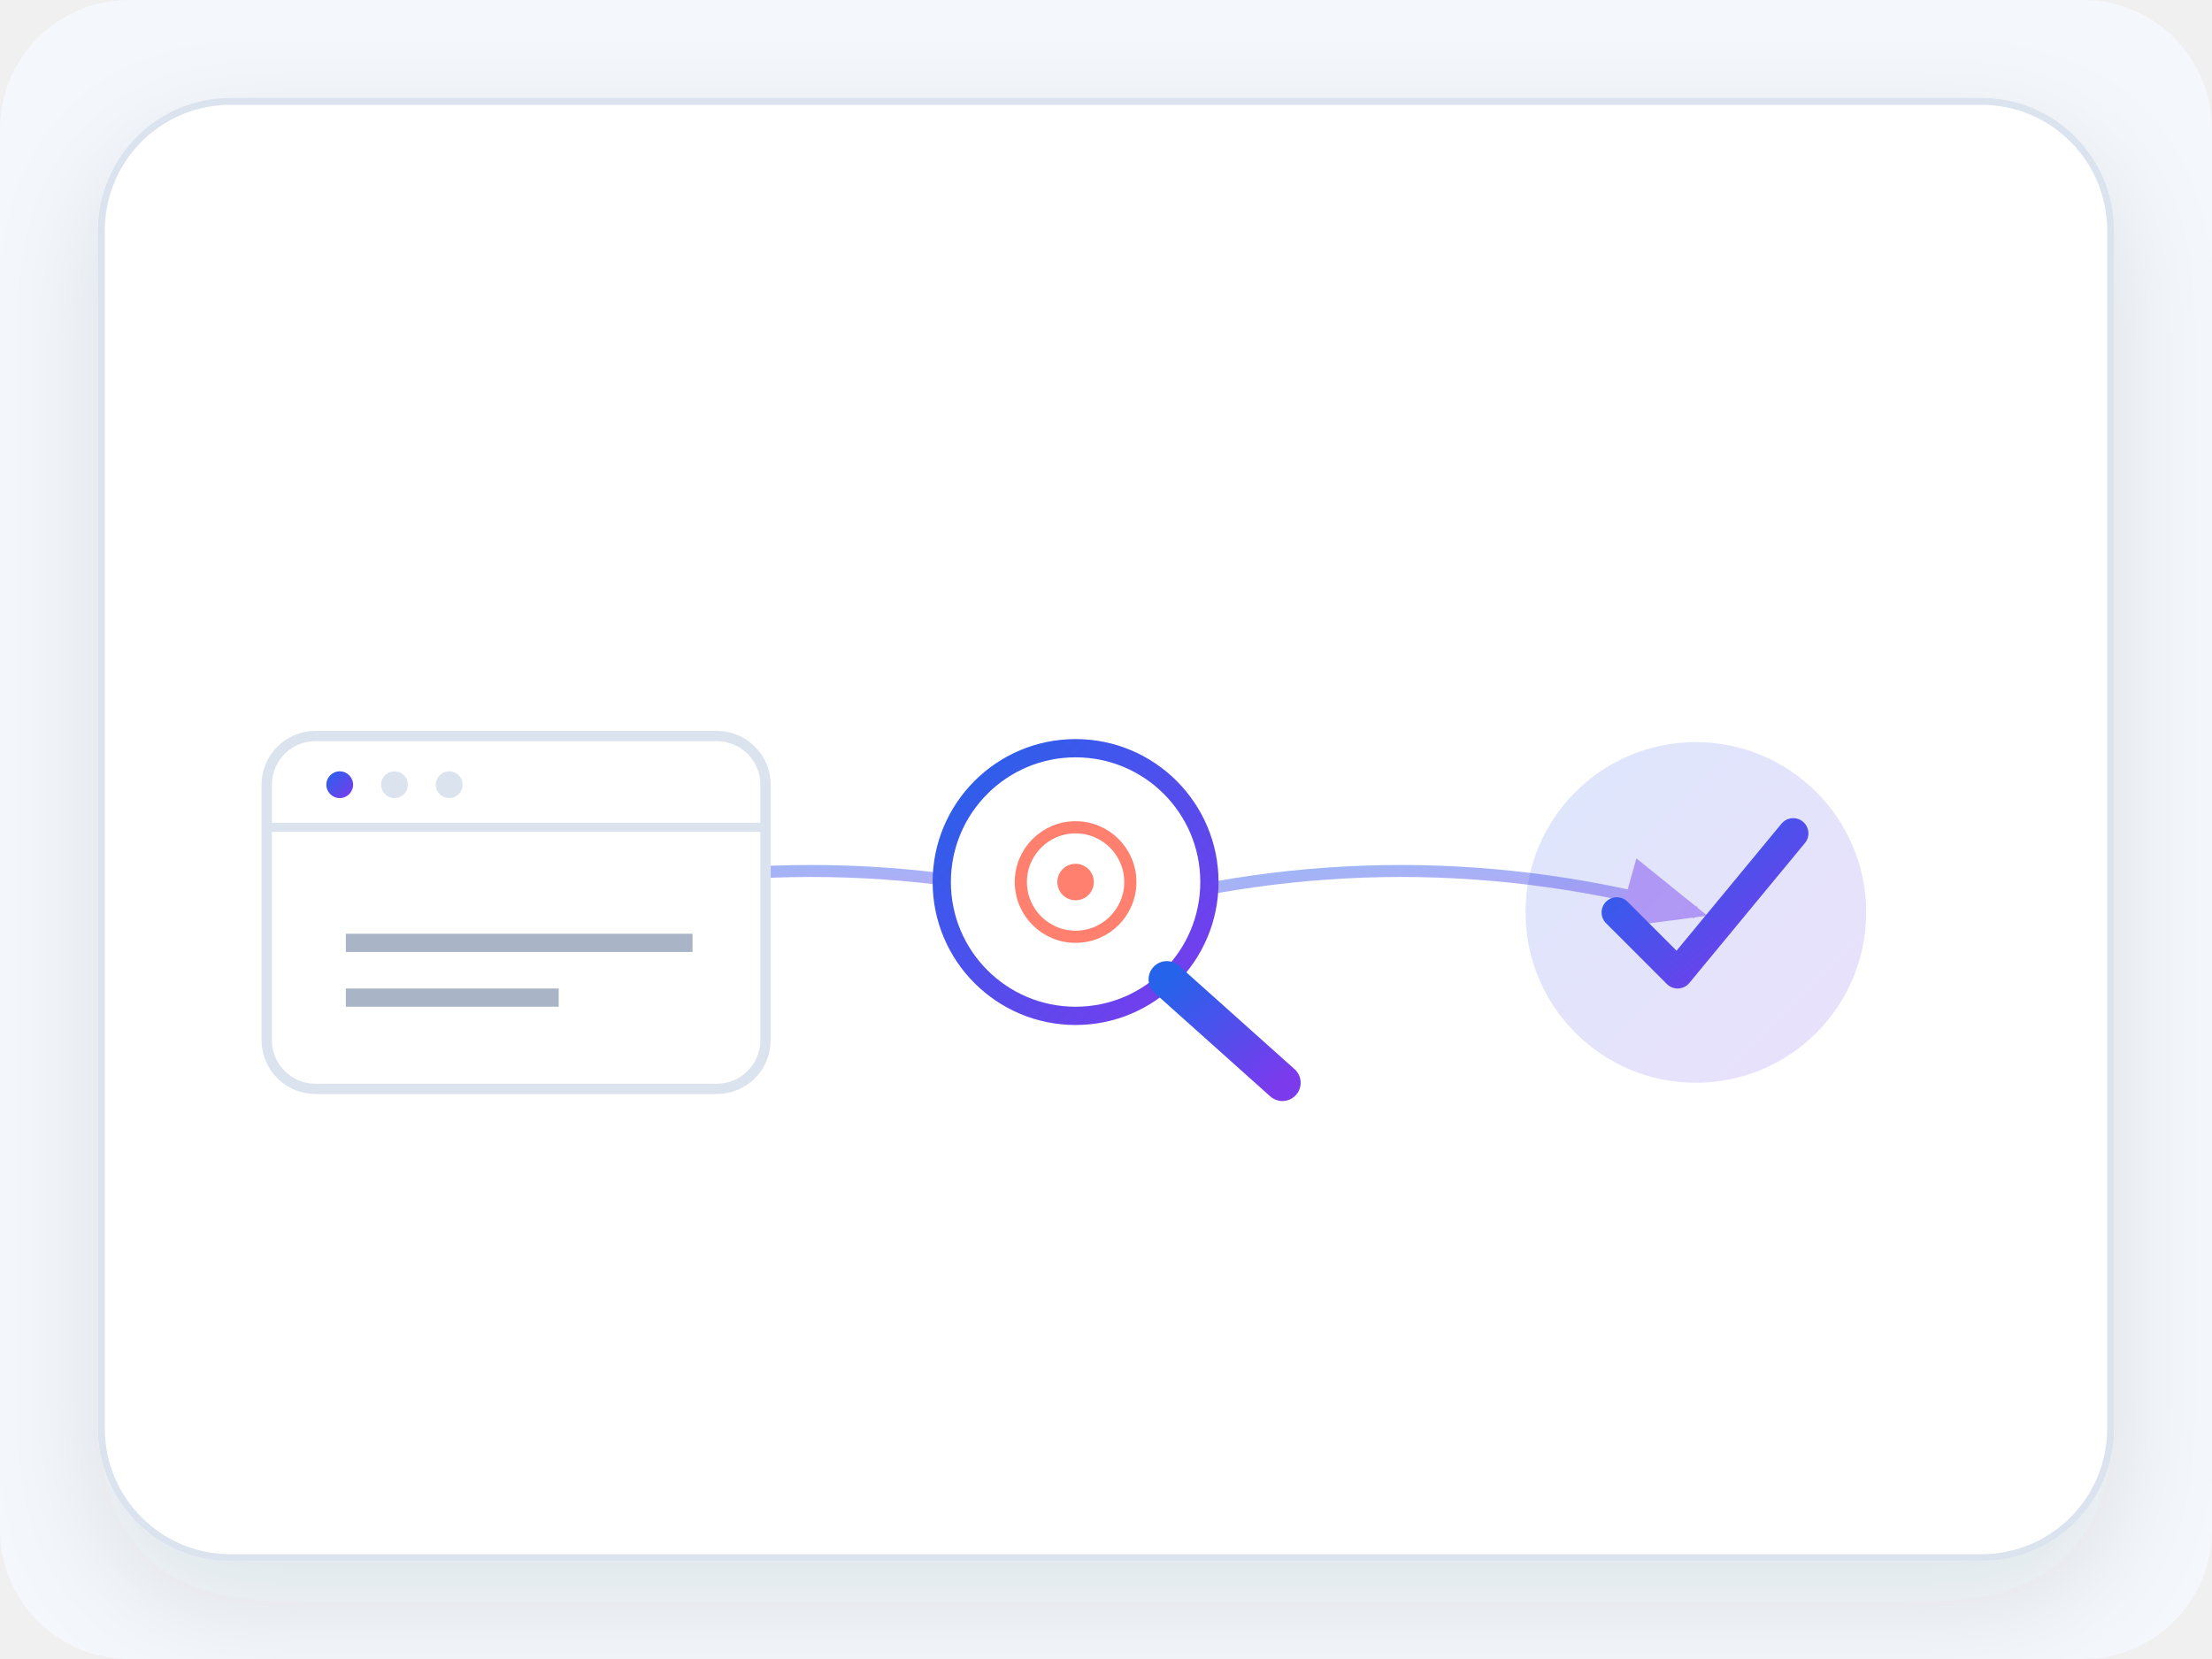
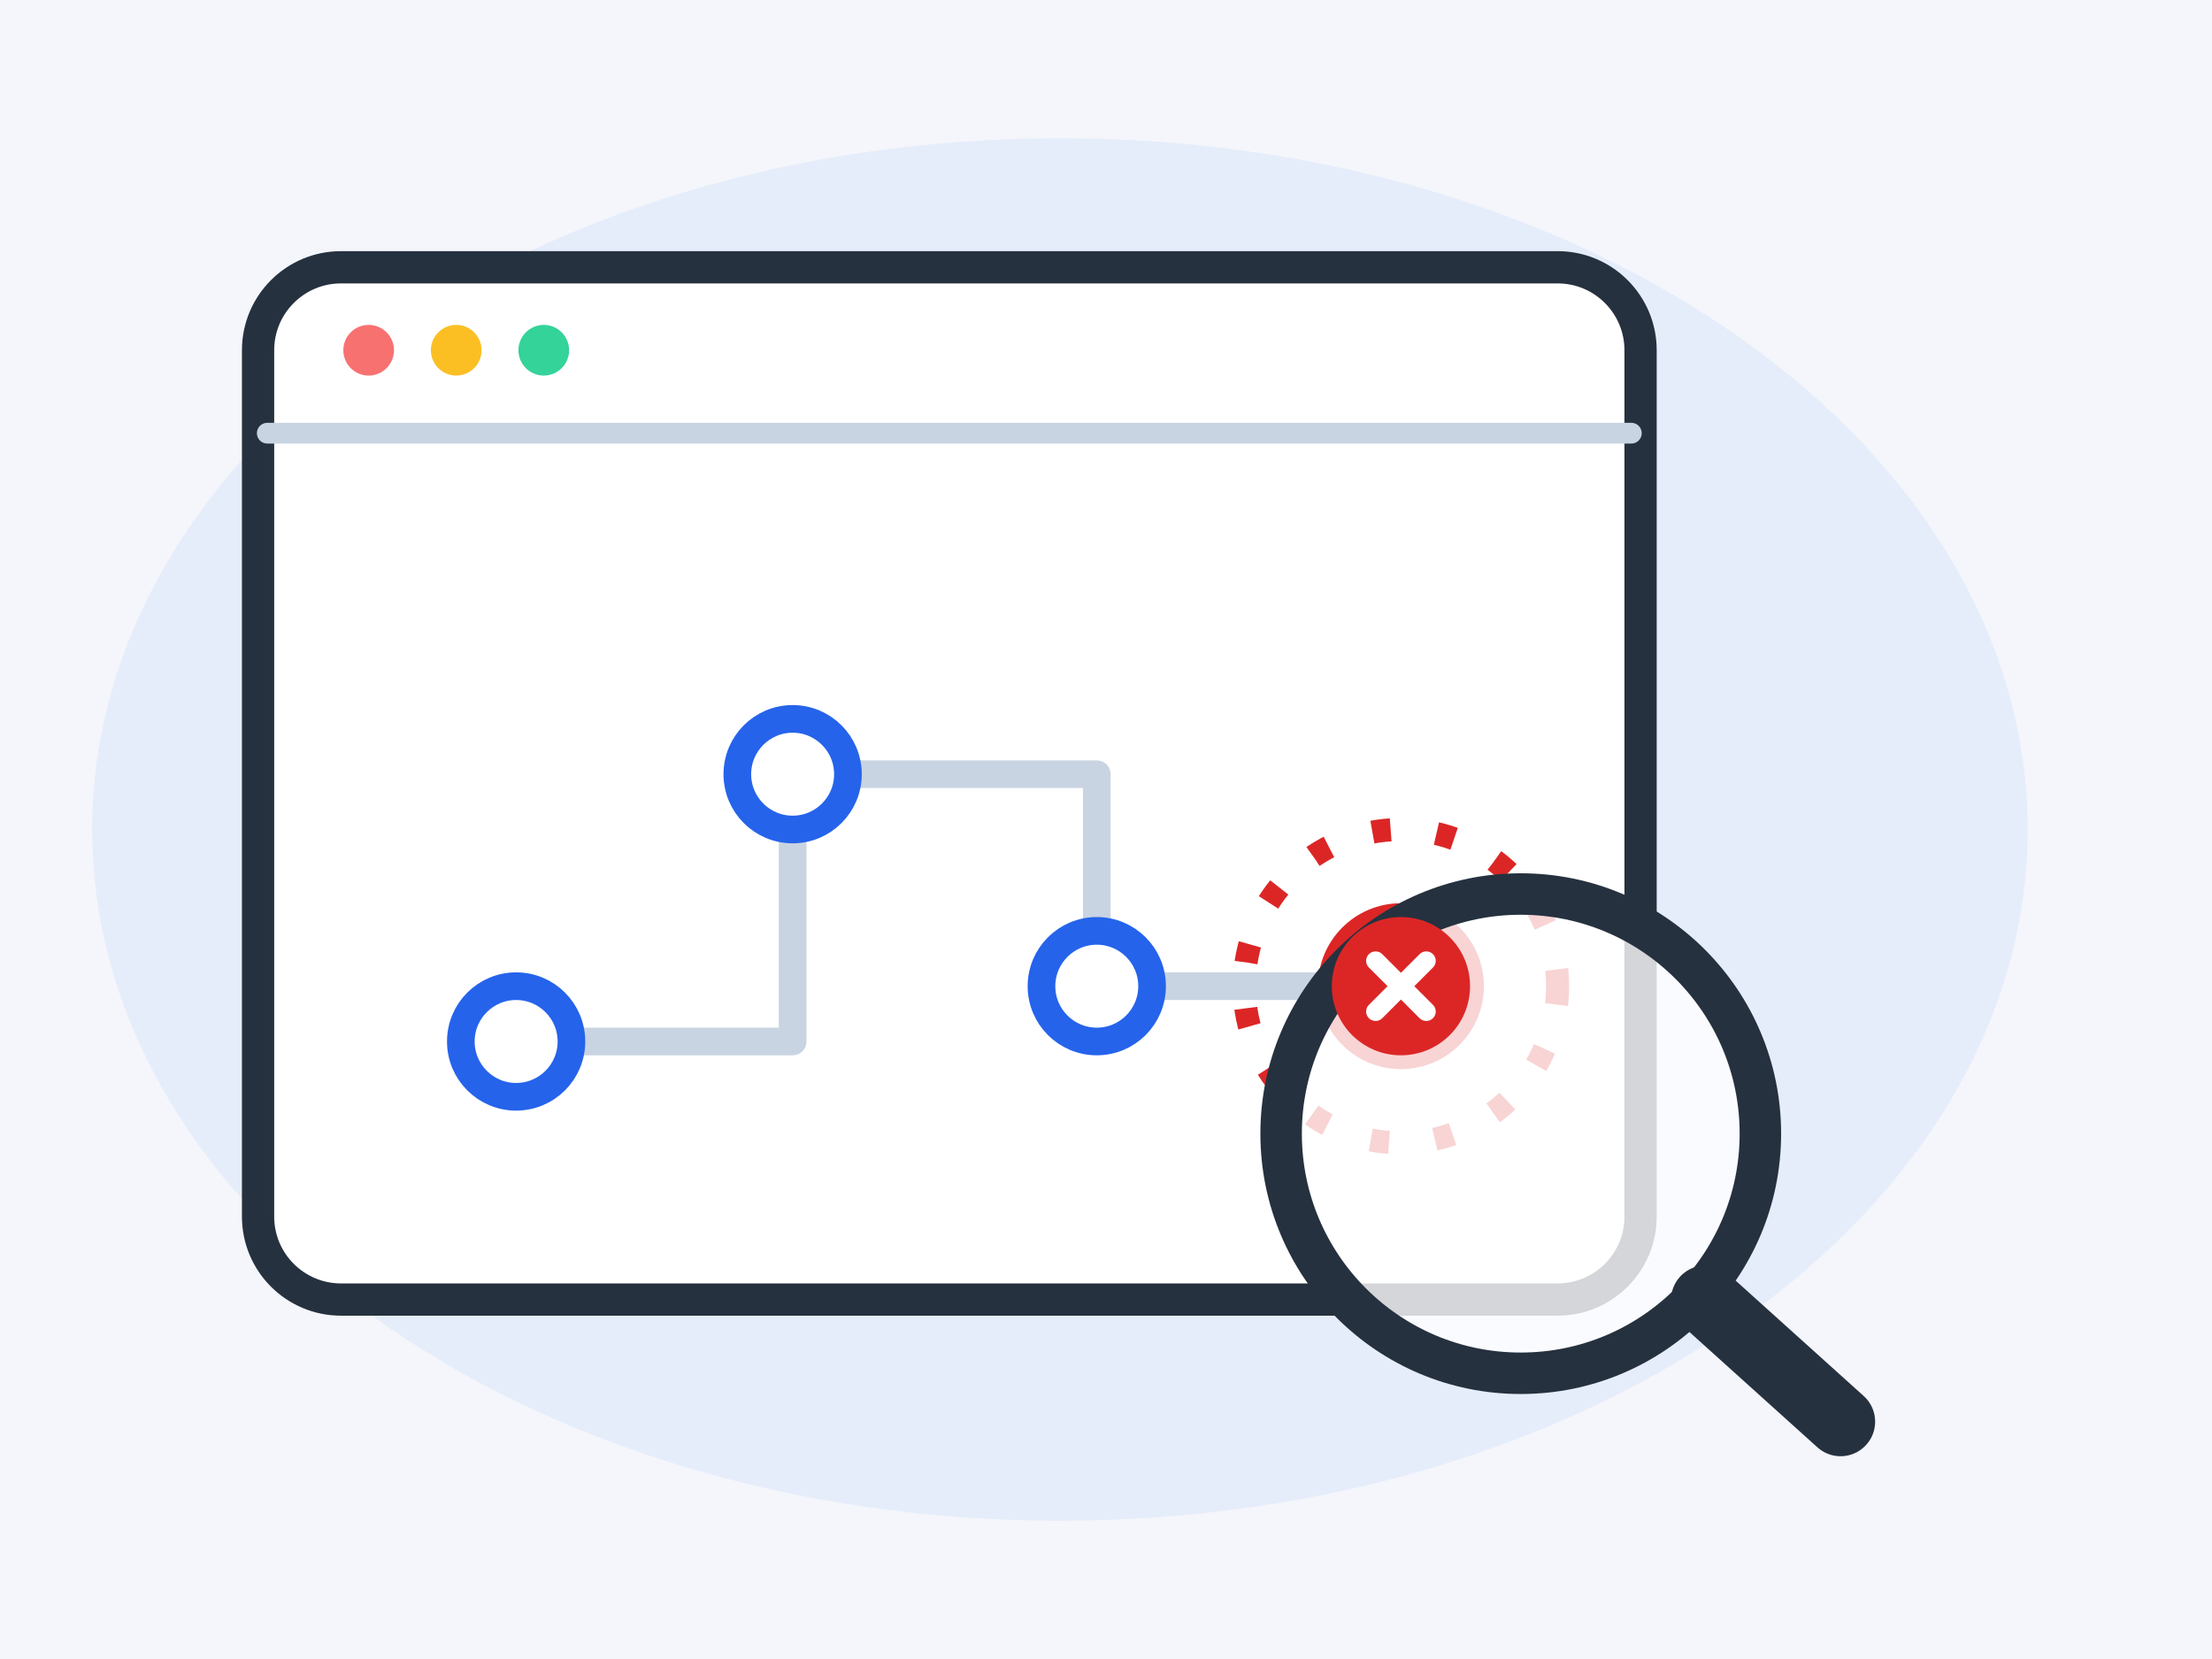
<svg xmlns="http://www.w3.org/2000/svg" viewBox="0 0 480 360" role="img" aria-labelledby="title desc">
-   <defs>
-     <linearGradient id="accent" x1="0" y1="0" x2="1" y2="1">
-       <stop stop-color="#2563eb" />
-       <stop offset="1" stop-color="#7c3aed" />
-     </linearGradient>
-     <filter id="shadow" x="-20%" y="-20%" width="140%" height="140%">
-       <feDropShadow dx="0" dy="9" stdDeviation="12" flood-color="#1e293b" flood-opacity=".10" />
-     </filter>
-     <marker id="arrow" markerWidth="8" markerHeight="8" refX="6" refY="3" orient="auto">
-       <path d="M0,0 L0,6 L7,3 z" fill="#7c3aed" />
-     </marker>
-   </defs>
-   <rect width="480" height="360" rx="28" fill="#f4f7fb" />
-   <rect x="22" y="22" width="436" height="316" rx="28" fill="#ffffff" stroke="#dbe4ee" stroke-width="1.5" filter="url(#shadow)" />
-   <path d="M 112.0 198 Q 176 180 240.0 198" fill="none" stroke="url(#accent)" stroke-width="2.6" opacity=".46" marker-end="url(#arrow)" />
-   <path d="M 240.0 198 Q 304 180 368.0 198" fill="none" stroke="url(#accent)" stroke-width="2.6" opacity=".46" marker-end="url(#arrow)" />
-   <g transform="translate(112 198) scale(1.32) translate(-112 -198)">
-     <rect x="71" y="169" width="82" height="58" rx="8" fill="#ffffff" stroke="#dbe4ee" stroke-width="1.7" />
-     <line x1="71.0" y1="184" x2="153.0" y2="184" stroke="#dbe4ee" stroke-width="1.5" />
-     <circle cx="83.0" cy="177" r="2.2" fill="url(#accent)" />
-     <circle cx="92.0" cy="177" r="2.2" fill="#dbe4ee" />
-     <circle cx="101.0" cy="177" r="2.2" fill="#dbe4ee" />
-     <line x1="84.0" y1="194" x2="130.0" y2="194" stroke="url(#accent)" stroke-width="3" opacity=".8" />
-     <line x1="84.0" y1="203" x2="141.0" y2="203" stroke="#94a3b8" stroke-width="3" opacity=".8" />
-     <line x1="84.0" y1="212" x2="119.0" y2="212" stroke="#94a3b8" stroke-width="3" opacity=".8" />
-   </g>
-   <g transform="translate(240 198) scale(1.32) translate(-240 -198)">
-     <circle cx="235.0" cy="193" r="22" fill="#ffffff" stroke="url(#accent)" stroke-width="3" />
-     <line x1="250.0" y1="209" x2="269.0" y2="226" stroke="url(#accent)" stroke-width="6" stroke-linecap="round" />
-     <circle cx="235.0" cy="193" r="9" fill="none" stroke="#ff806e" stroke-width="2" />
-     <circle cx="235.0" cy="193" r="3" fill="#ff806e" />
-   </g>
-   <g transform="translate(368 198) scale(1.32) translate(-368 -198)">
-     <circle cx="368.0" cy="198" r="27" fill="url(#accent)" opacity=".16" stroke="url(#accent)" stroke-width="2" />
-     <path d="M 355.0 198 L 365.0 208 L 384.0 185" fill="none" stroke="url(#accent)" stroke-width="5" stroke-linecap="round" stroke-linejoin="round" />
-   </g>
+   <rect width="480" height="360" fill="#F4F6FB" />
+   <ellipse cx="230" cy="180" rx="210" ry="150" fill="#2563EB" opacity="0.07" />
+   <rect x="56" y="58" width="300" height="224" rx="18" fill="#FFFFFF" stroke="#26313F" stroke-width="7" stroke-linejoin="round" />
+   <path d="M 58 94 L 354 94" fill="none" stroke="#C9D4E2" stroke-width="4.5" stroke-linecap="round" stroke-linejoin="round" />
+   <circle cx="80" cy="76" r="5.5" fill="#F87171" />
+   <circle cx="99" cy="76" r="5.5" fill="#FBBF24" />
+   <circle cx="118" cy="76" r="5.5" fill="#34D399" />
+   <path d="M 112 226 L 172 226 L 172 168 L 238 168 L 238 214 L 304 214" fill="none" stroke="#C9D4E2" stroke-width="6" stroke-linecap="round" stroke-linejoin="round" />
+   <circle cx="112" cy="226" r="12" fill="#FFFFFF" stroke="#2563EB" stroke-width="6" />
+   <circle cx="172" cy="168" r="12" fill="#FFFFFF" stroke="#2563EB" stroke-width="6" />
+   <circle cx="238" cy="214" r="12" fill="#FFFFFF" stroke="#2563EB" stroke-width="6" />
+   <circle cx="304" cy="214" r="15" fill="#FBE3E3" stroke="#DC2626" stroke-width="6" />
+   <circle cx="304" cy="214" r="34" fill="none" stroke="#DC2626" stroke-width="5" stroke-dasharray="4 10" />
+   <circle cx="330" cy="246" r="52" fill="rgba(255,255,255,0.8)" stroke="#26313F" stroke-width="9" />
+   <path d="M 370.1 282.1 L 399.4 308.5" fill="none" stroke="#26313F" stroke-width="15" stroke-linecap="round" stroke-linejoin="round" />
+   <circle cx="304" cy="214" r="15" fill="#DC2626" />
+   <path d="M 298.5 208.5 L 309.5 219.5 M 309.5 208.5 L 298.5 219.5" fill="none" stroke="#fff" stroke-width="4.1" stroke-linecap="round" stroke-linejoin="round" />
</svg>
